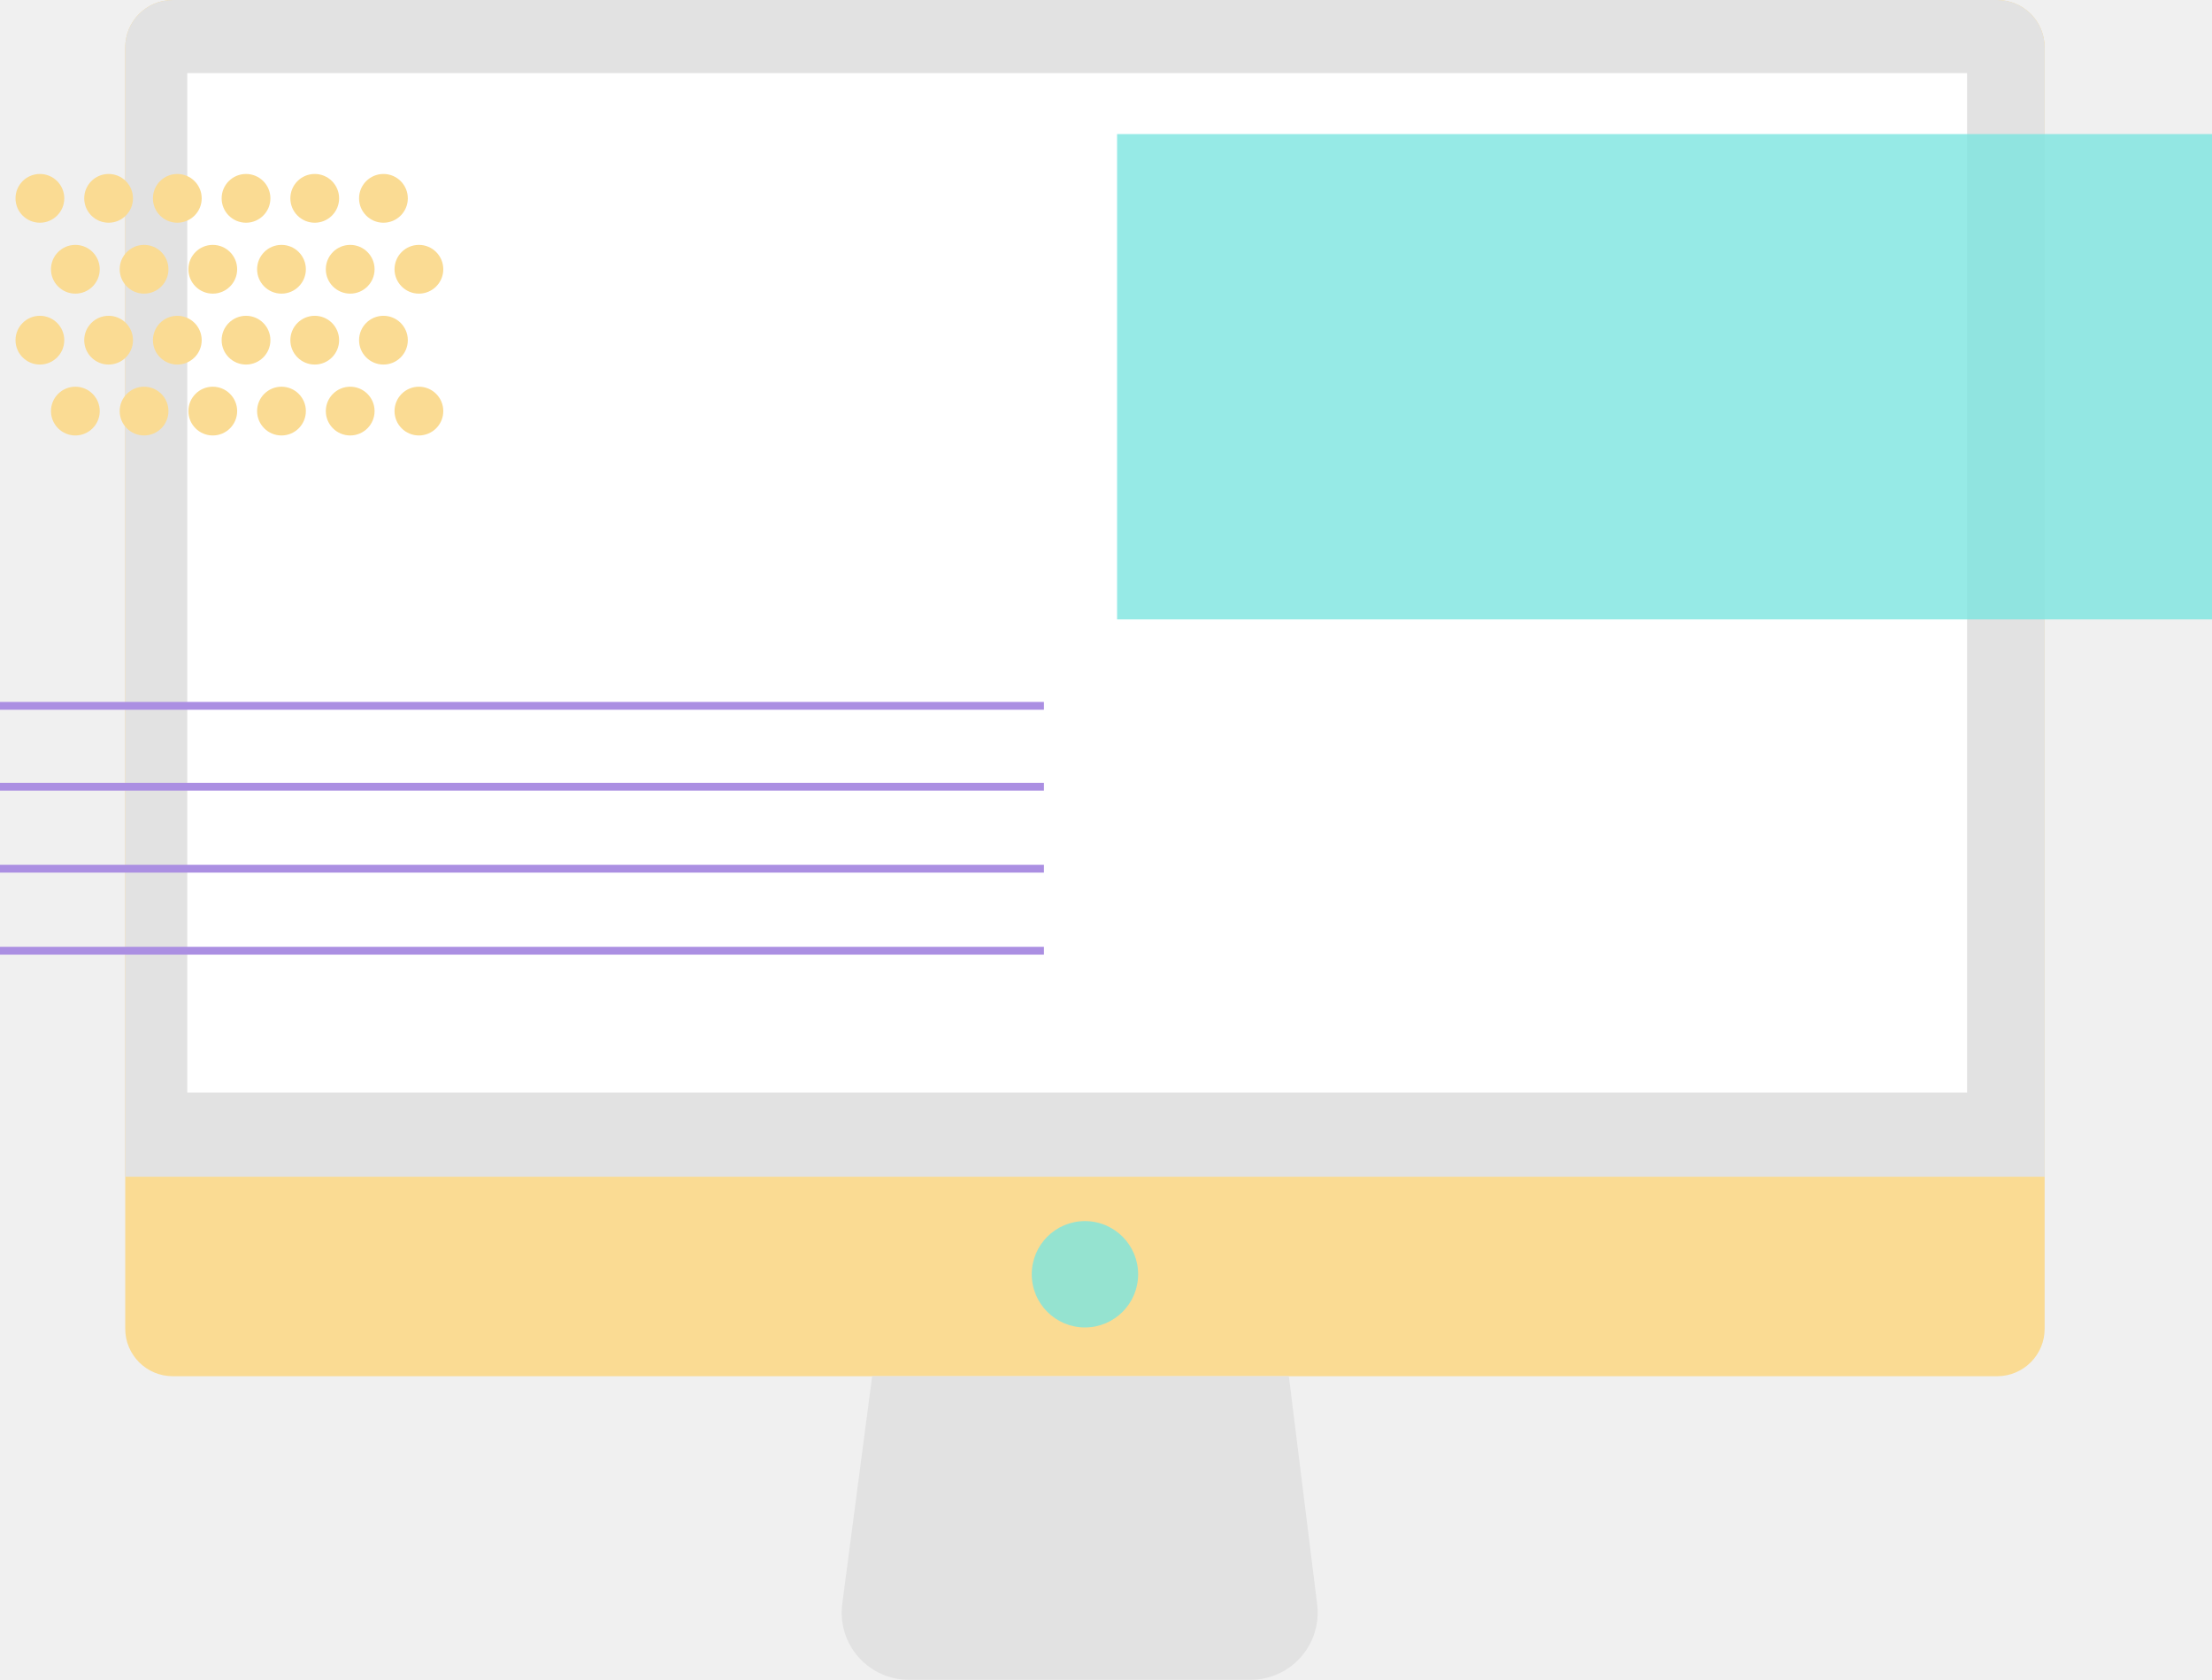
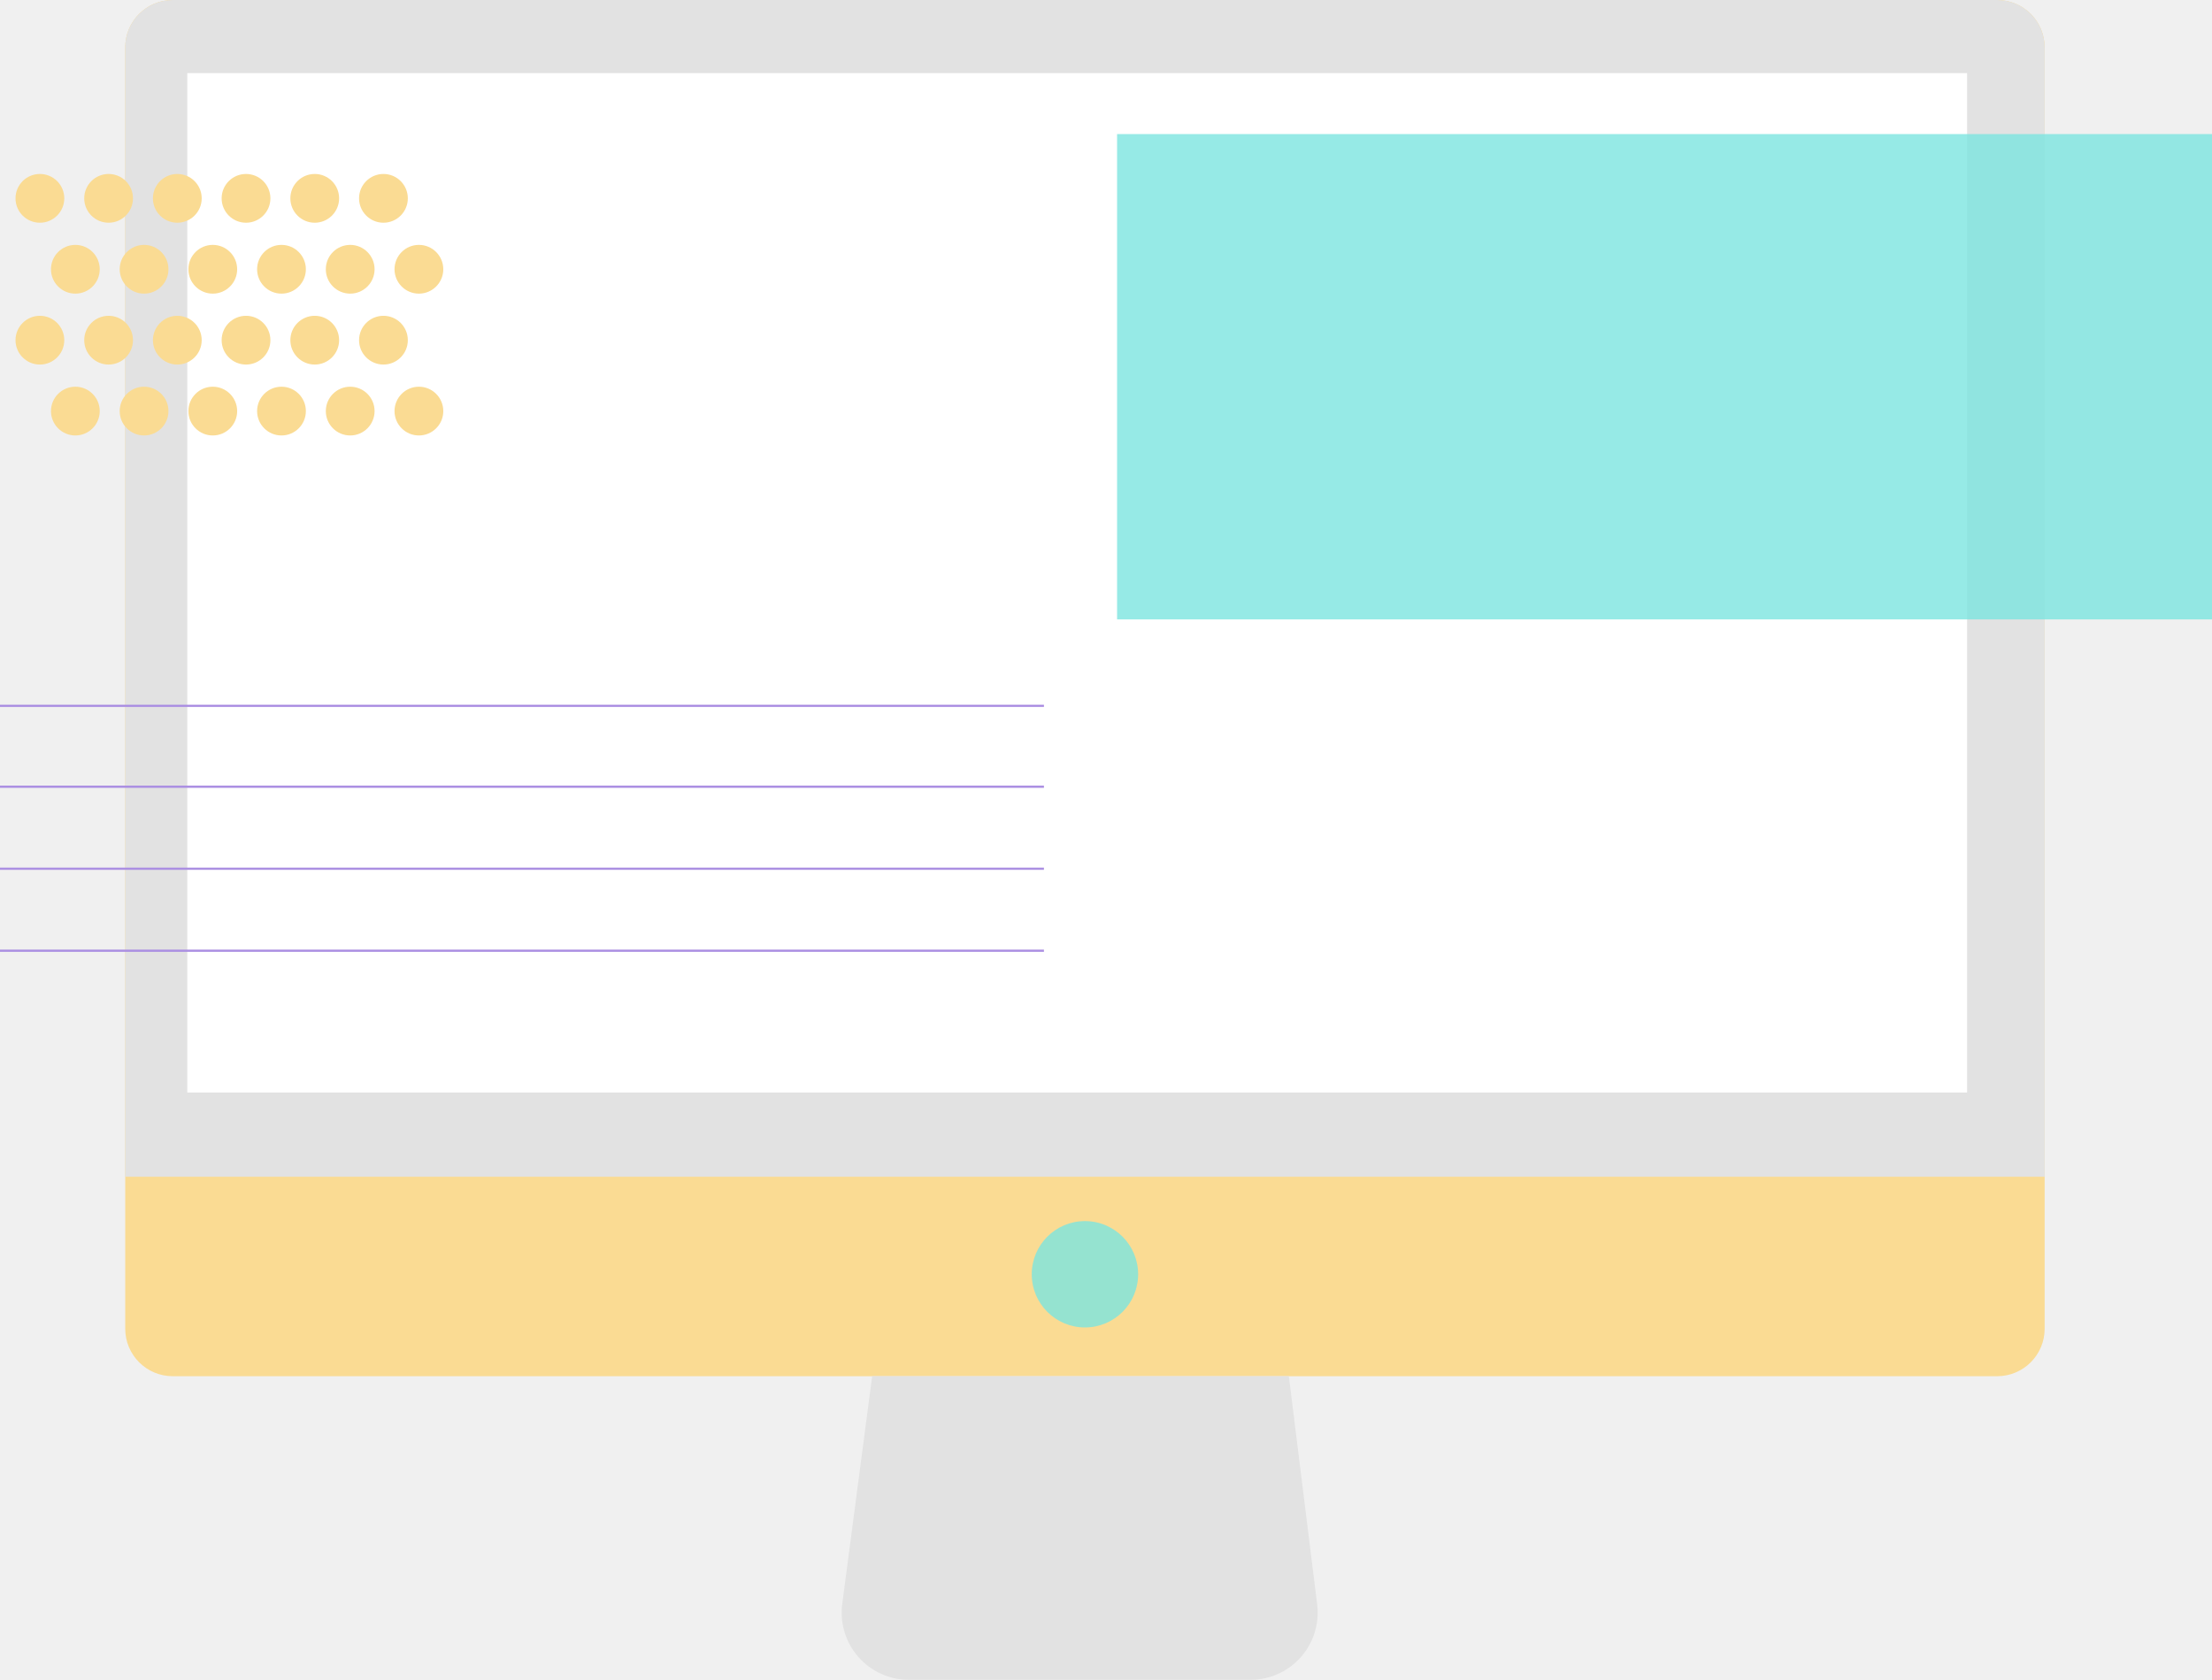
<svg xmlns="http://www.w3.org/2000/svg" width="998" height="758" viewBox="0 0 998 758" fill="none">
  <path d="M901.07 0H77.93C66.094 0 56.5 9.595 56.5 21.43V599.57C56.5 611.405 66.094 621 77.93 621H901.07C912.905 621 922.5 611.405 922.5 599.57V21.43C922.5 9.595 912.905 0 901.07 0Z" fill="#FADB93" />
  <path d="M77.93 0H901.07C906.754 0 912.204 2.258 916.223 6.277C920.242 10.296 922.5 15.746 922.5 21.43V531H56.5V21.43C56.5 15.746 58.758 10.296 62.777 6.277C66.796 2.258 72.246 0 77.93 0Z" fill="#E2E2E2" />
  <path d="M887.5 33H84.5V493H887.5V33Z" fill="white" />
  <path d="M564.2 758H410.05C405.736 758 401.472 757.079 397.543 755.298C393.613 753.518 390.109 750.92 387.265 747.677C384.42 744.433 382.301 740.621 381.048 736.493C379.795 732.365 379.438 728.017 380 723.74L393.5 621H581.5L594.28 724C594.802 728.26 594.414 732.581 593.142 736.68C591.869 740.778 589.74 744.56 586.896 747.774C584.053 750.988 580.559 753.562 576.646 755.325C572.734 757.087 568.491 757.999 564.2 758Z" fill="#E2E2E2" />
  <path opacity="0.8" d="M489.5 599C502.755 599 513.5 588.255 513.5 575C513.5 561.745 502.755 551 489.5 551C476.245 551 465.5 561.745 465.5 575C465.5 588.255 476.245 599 489.5 599Z" fill="#7CE5E0" />
  <path opacity="0.8" d="M998 60.5H504V279.5H998V60.5Z" fill="#7CE5E0" />
-   <path d="M0 318.5H471" stroke="#AB8FE2" stroke-width="3.52" stroke-miterlimit="10" />
-   <path d="M0 355H471" stroke="#AB8FE2" stroke-width="3.52" stroke-miterlimit="10" />
-   <path d="M0 392H471" stroke="#AB8FE2" stroke-width="3.52" stroke-miterlimit="10" />
-   <path d="M0 429H471" stroke="#AB8FE2" stroke-width="3.52" stroke-miterlimit="10" />
+   <path d="M0 318.5H471" stroke="#AB8FE2" strokeWidth="3.52" strokeMiterlimit="10" />
+   <path d="M0 355H471" stroke="#AB8FE2" strokeWidth="3.52" strokeMiterlimit="10" />
+   <path d="M0 392H471" stroke="#AB8FE2" strokeWidth="3.52" strokeMiterlimit="10" />
+   <path d="M0 429H471" stroke="#AB8FE2" strokeWidth="3.52" strokeMiterlimit="10" />
  <path d="M18 100.5C24.075 100.5 29 95.575 29 89.5C29 83.425 24.075 78.5 18 78.5C11.925 78.5 7 83.425 7 89.5C7 95.575 11.925 100.5 18 100.5Z" fill="#FADB93" />
  <path d="M49 100.5C55.075 100.5 60 95.575 60 89.5C60 83.425 55.075 78.5 49 78.5C42.925 78.5 38 83.425 38 89.5C38 95.575 42.925 100.5 49 100.5Z" fill="#FADB93" />
  <path d="M80 100.5C86.075 100.5 91 95.575 91 89.5C91 83.425 86.075 78.5 80 78.5C73.925 78.5 69 83.425 69 89.5C69 95.575 73.925 100.5 80 100.5Z" fill="#FADB93" />
  <path d="M111 100.5C117.075 100.5 122 95.575 122 89.5C122 83.425 117.075 78.5 111 78.5C104.925 78.5 100 83.425 100 89.5C100 95.575 104.925 100.5 111 100.5Z" fill="#FADB93" />
  <path d="M142 100.5C148.075 100.5 153 95.575 153 89.5C153 83.425 148.075 78.5 142 78.5C135.925 78.5 131 83.425 131 89.5C131 95.575 135.925 100.5 142 100.5Z" fill="#FADB93" />
  <path d="M173 100.5C179.075 100.5 184 95.575 184 89.5C184 83.425 179.075 78.5 173 78.5C166.925 78.5 162 83.425 162 89.5C162 95.575 166.925 100.5 173 100.5Z" fill="#FADB93" />
  <path d="M18 164.5C24.075 164.5 29 159.575 29 153.5C29 147.425 24.075 142.5 18 142.5C11.925 142.5 7 147.425 7 153.5C7 159.575 11.925 164.5 18 164.5Z" fill="#FADB93" />
  <path d="M49 164.5C55.075 164.5 60 159.575 60 153.5C60 147.425 55.075 142.5 49 142.5C42.925 142.5 38 147.425 38 153.5C38 159.575 42.925 164.5 49 164.5Z" fill="#FADB93" />
  <path d="M80 164.5C86.075 164.5 91 159.575 91 153.5C91 147.425 86.075 142.5 80 142.5C73.925 142.5 69 147.425 69 153.5C69 159.575 73.925 164.5 80 164.5Z" fill="#FADB93" />
  <path d="M111 164.5C117.075 164.5 122 159.575 122 153.5C122 147.425 117.075 142.5 111 142.5C104.925 142.5 100 147.425 100 153.5C100 159.575 104.925 164.5 111 164.5Z" fill="#FADB93" />
  <path d="M142 164.5C148.075 164.5 153 159.575 153 153.5C153 147.425 148.075 142.5 142 142.5C135.925 142.5 131 147.425 131 153.5C131 159.575 135.925 164.5 142 164.5Z" fill="#FADB93" />
  <path d="M173 164.5C179.075 164.5 184 159.575 184 153.5C184 147.425 179.075 142.5 173 142.5C166.925 142.5 162 147.425 162 153.5C162 159.575 166.925 164.5 173 164.5Z" fill="#FADB93" />
  <path d="M34 132.5C40.075 132.5 45 127.575 45 121.5C45 115.425 40.075 110.5 34 110.5C27.925 110.5 23 115.425 23 121.5C23 127.575 27.925 132.5 34 132.5Z" fill="#FADB93" />
  <path d="M65 132.5C71.075 132.5 76 127.575 76 121.5C76 115.425 71.075 110.5 65 110.5C58.925 110.5 54 115.425 54 121.5C54 127.575 58.925 132.5 65 132.5Z" fill="#FADB93" />
  <path d="M96 132.5C102.075 132.5 107 127.575 107 121.5C107 115.425 102.075 110.5 96 110.5C89.925 110.5 85 115.425 85 121.5C85 127.575 89.925 132.5 96 132.5Z" fill="#FADB93" />
  <path d="M127 132.5C133.075 132.5 138 127.575 138 121.5C138 115.425 133.075 110.5 127 110.5C120.925 110.5 116 115.425 116 121.5C116 127.575 120.925 132.5 127 132.5Z" fill="#FADB93" />
  <path d="M158 132.5C164.075 132.5 169 127.575 169 121.5C169 115.425 164.075 110.5 158 110.5C151.925 110.5 147 115.425 147 121.5C147 127.575 151.925 132.5 158 132.5Z" fill="#FADB93" />
  <path d="M189 132.5C195.075 132.5 200 127.575 200 121.5C200 115.425 195.075 110.5 189 110.5C182.925 110.5 178 115.425 178 121.5C178 127.575 182.925 132.5 189 132.5Z" fill="#FADB93" />
  <path d="M34 196.5C40.075 196.5 45 191.575 45 185.5C45 179.425 40.075 174.5 34 174.5C27.925 174.5 23 179.425 23 185.5C23 191.575 27.925 196.5 34 196.5Z" fill="#FADB93" />
  <path d="M65 196.5C71.075 196.5 76 191.575 76 185.5C76 179.425 71.075 174.5 65 174.5C58.925 174.5 54 179.425 54 185.5C54 191.575 58.925 196.5 65 196.5Z" fill="#FADB93" />
  <path d="M96 196.5C102.075 196.5 107 191.575 107 185.5C107 179.425 102.075 174.5 96 174.5C89.925 174.5 85 179.425 85 185.5C85 191.575 89.925 196.5 96 196.5Z" fill="#FADB93" />
  <path d="M127 196.5C133.075 196.5 138 191.575 138 185.5C138 179.425 133.075 174.5 127 174.5C120.925 174.5 116 179.425 116 185.5C116 191.575 120.925 196.5 127 196.5Z" fill="#FADB93" />
  <path d="M158 196.5C164.075 196.5 169 191.575 169 185.5C169 179.425 164.075 174.5 158 174.5C151.925 174.5 147 179.425 147 185.5C147 191.575 151.925 196.5 158 196.5Z" fill="#FADB93" />
  <path d="M189 196.5C195.075 196.5 200 191.575 200 185.5C200 179.425 195.075 174.5 189 174.5C182.925 174.5 178 179.425 178 185.5C178 191.575 182.925 196.5 189 196.5Z" fill="#FADB93" />
</svg>
